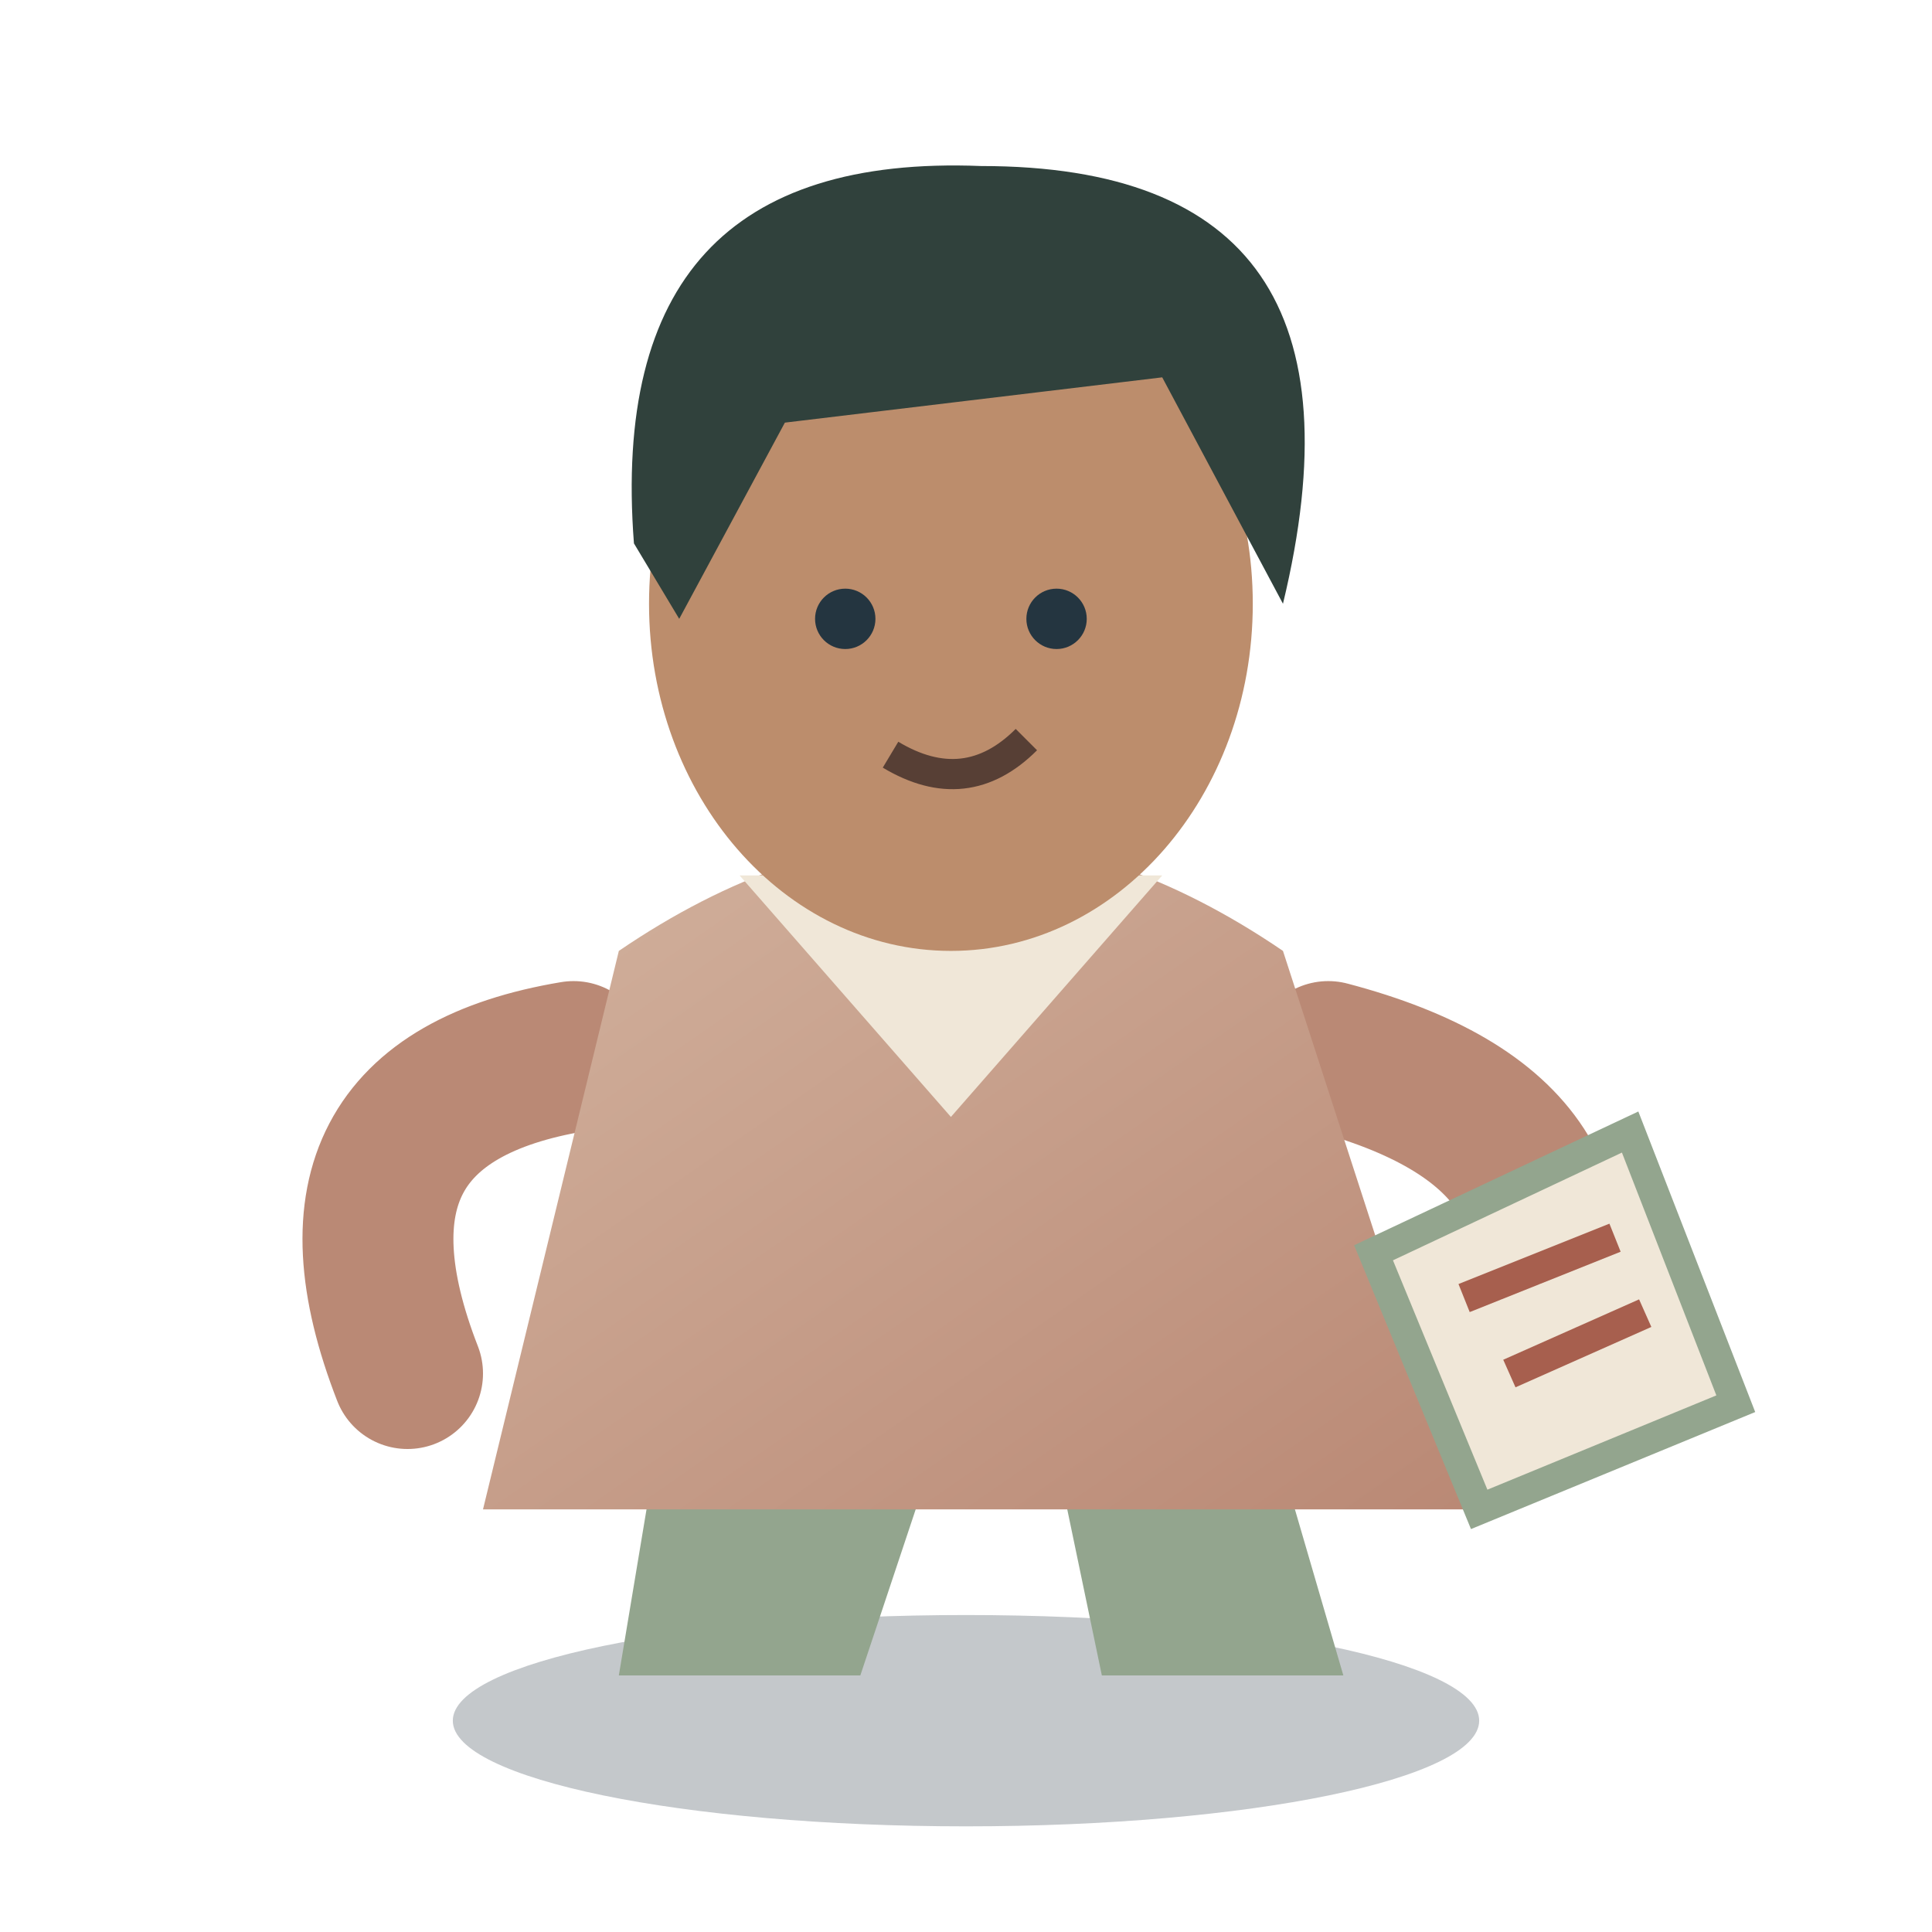
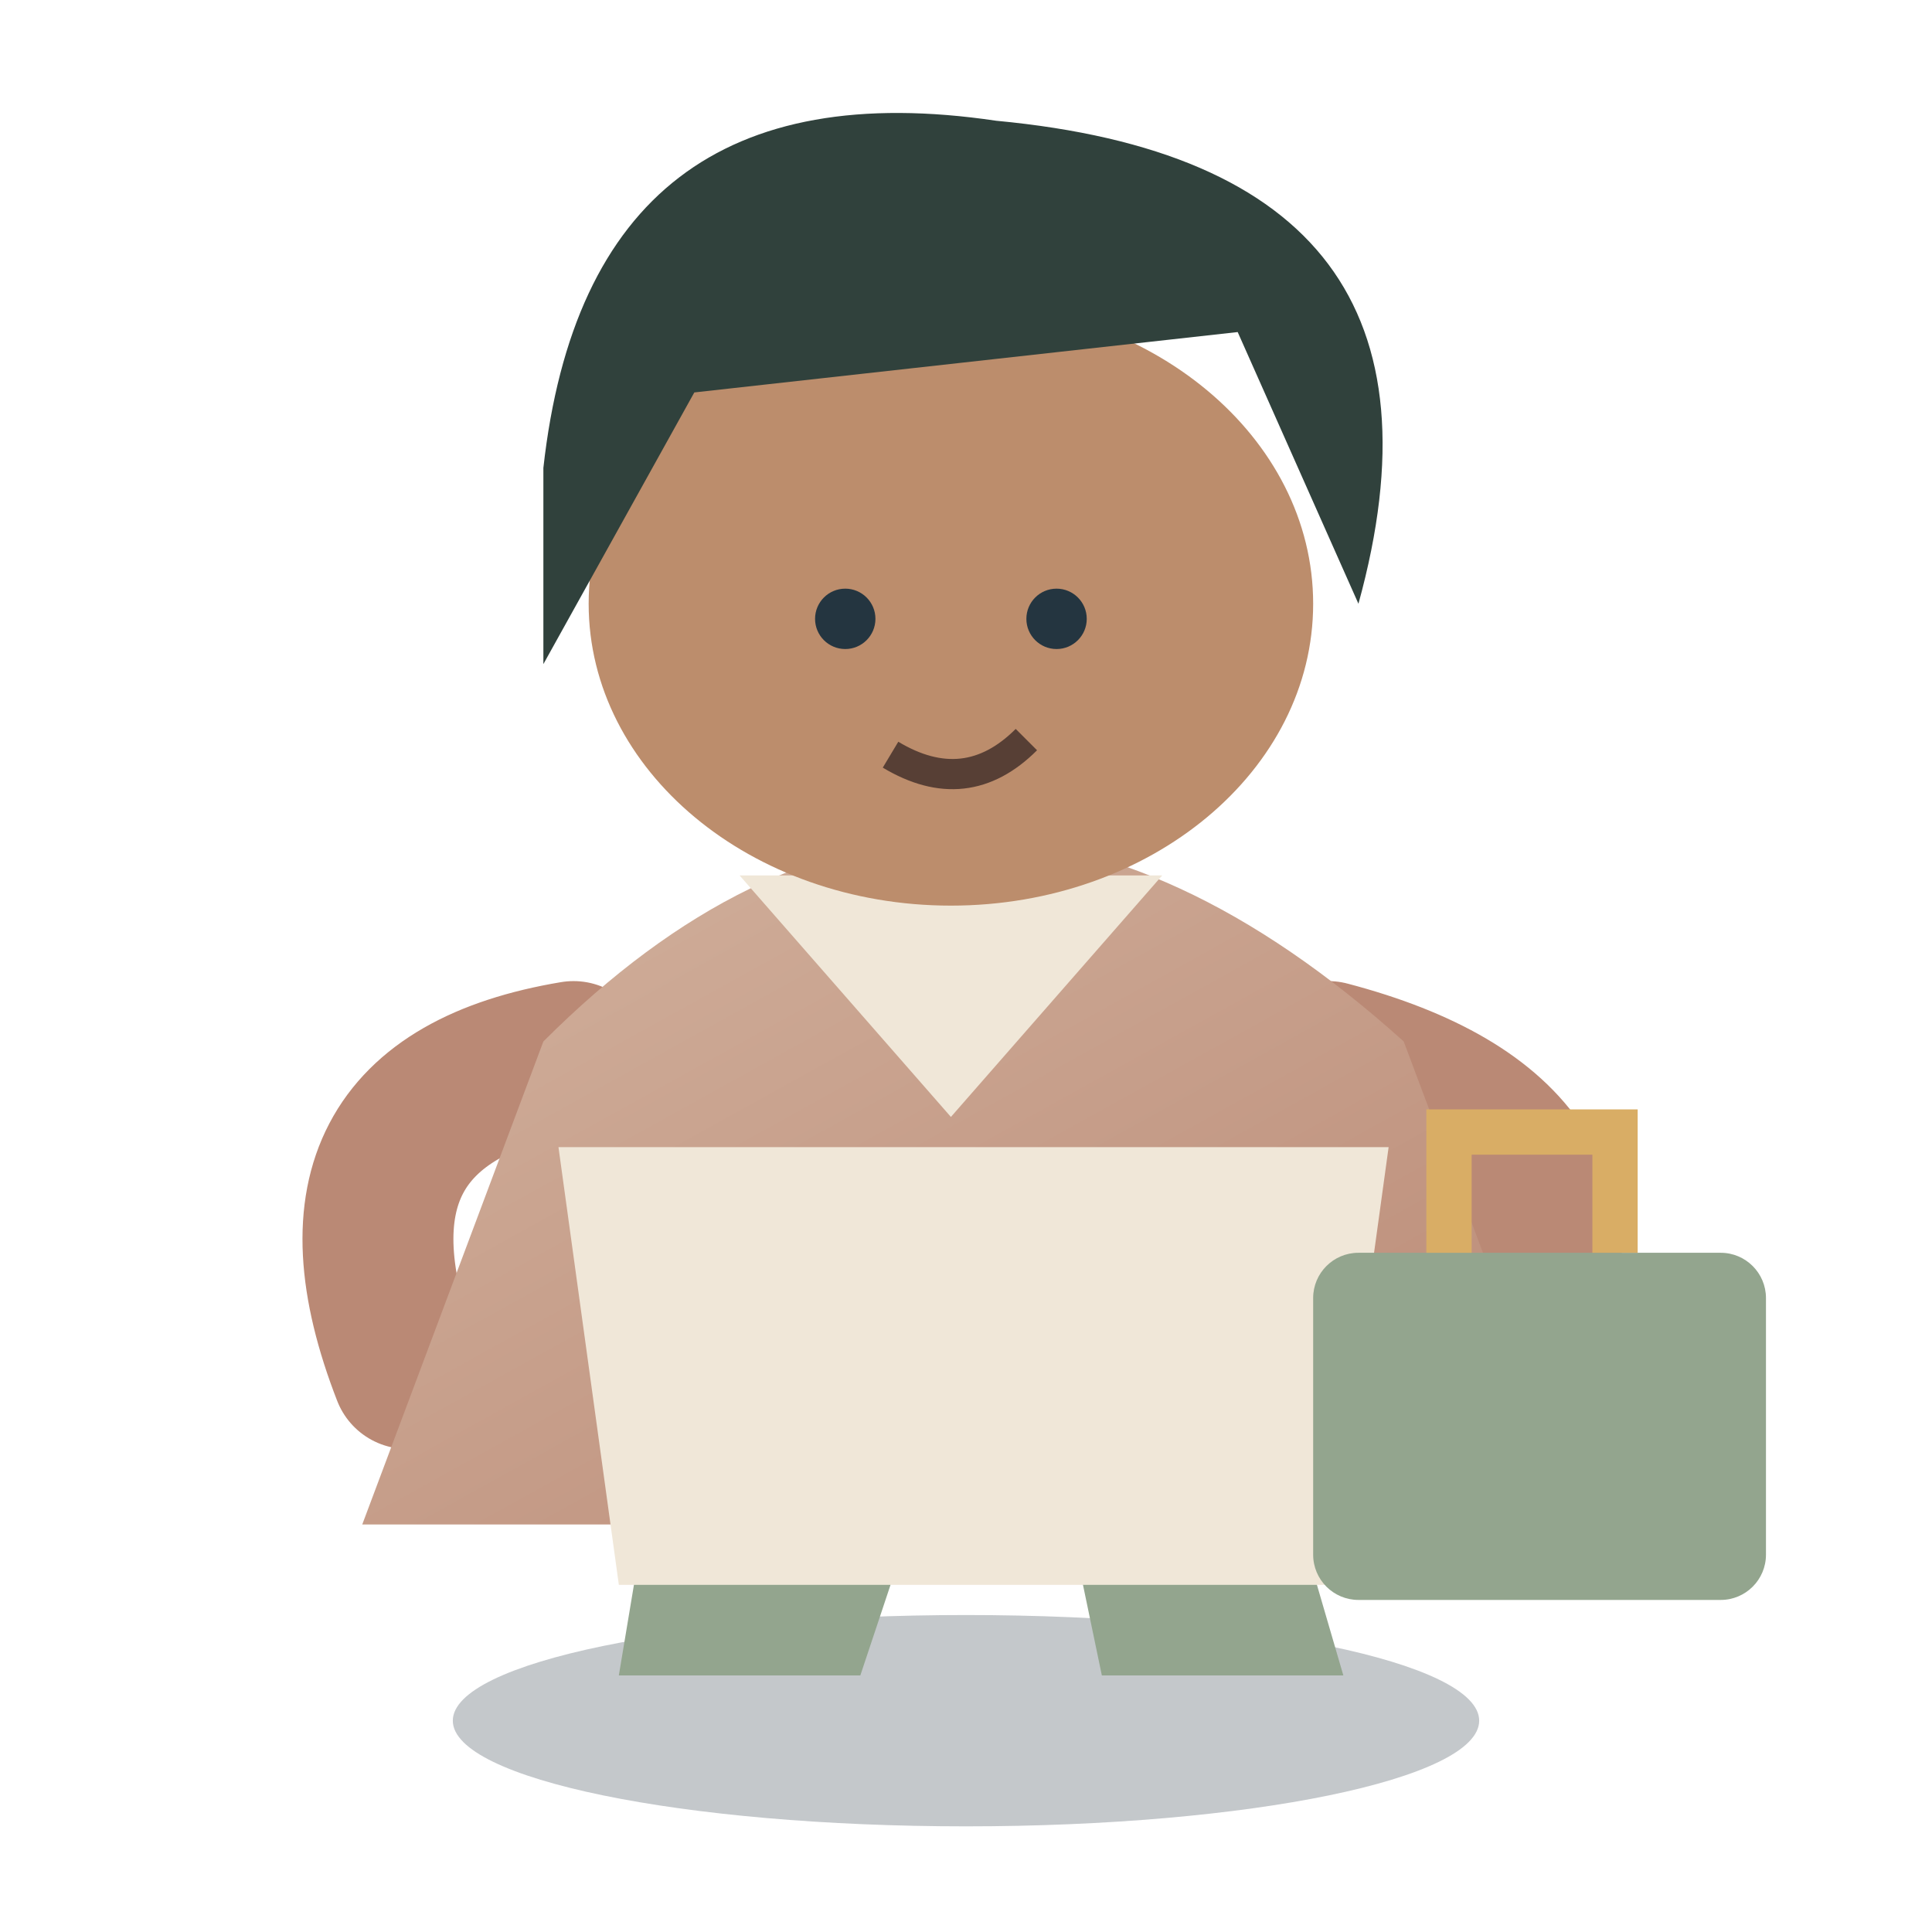
<svg xmlns="http://www.w3.org/2000/svg" width="128" height="128" viewBox="0 0 128 128">
  <defs>
    <linearGradient id="body3" x1="0" y1="0" x2="1" y2="1">
      <stop offset="0" stop-color="#d2b29e" />
      <stop offset="1" stop-color="#ba8975" />
    </linearGradient>
  </defs>
  <ellipse cx="64" cy="114" rx="34" ry="7" fill="#091726" opacity=".24" />
  <path d="M45 87l-4 24h16l8-24M68 87l5 24h16l-7-24" fill="#93A58E" />
  <path d="M38 70Q20 73 27 91M88 70q19 5 13 20" stroke="#ba8975" stroke-width="10" fill="none" stroke-linecap="round" />
-   <path d="M32 100l9-37q22-15 44 0l12 37z" fill="url(#body3)" />
+   <path d="M24 101l12-32q27-27 57 0l12 32z" fill="url(#body3)" />
  <path d="M49 58l14 16 14-16" fill="#F0E7D8" />
-   <ellipse cx="63" cy="40" rx="20" ry="23" fill="#bc8d6c" />
-   <path d="M42 36q-2-26 23-25 27 0 20 29l-8-15-25 3-7 13z" fill="#30413c" />
+   <ellipse cx="63" cy="40" rx="24" ry="20" fill="#bc8d6c" />
+   <path d="M36 31q3-27 30-23 32 3 24 32l-8-18-36 4-10 18z" fill="#30413c" />
  <circle cx="56" cy="41" r="2" fill="#243540" />
  <circle cx="70" cy="41" r="2" fill="#243540" />
  <path d="M59 50q5 3 9-1" fill="none" stroke="#573f35" stroke-width="2" />
-   <path d="M91 83l17-8 7 18-17 7z" fill="#F0E7D8" stroke="#93A58E" stroke-width="2" />
-   <path d="M97 86l10-4m-7 9 9-4" stroke="#A75F4E" stroke-width="2" />
+   <path d="M37 76h55l-4 29H41z" fill="#F0E7D8" />
+   <rect x="87" y="83" width="30" height="23" rx="3" fill="#93A58E" />
+   <path d="M96 83v-8h11v8" fill="none" stroke="#D9AD65" stroke-width="3" />
</svg>
